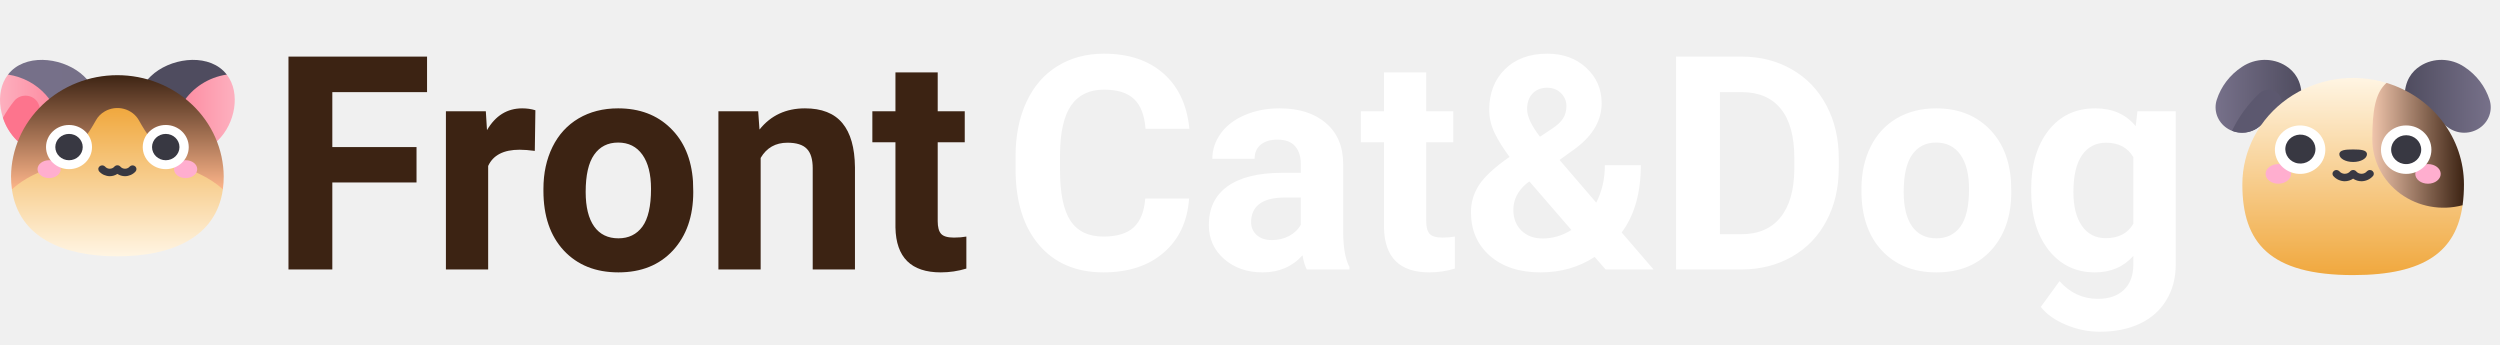
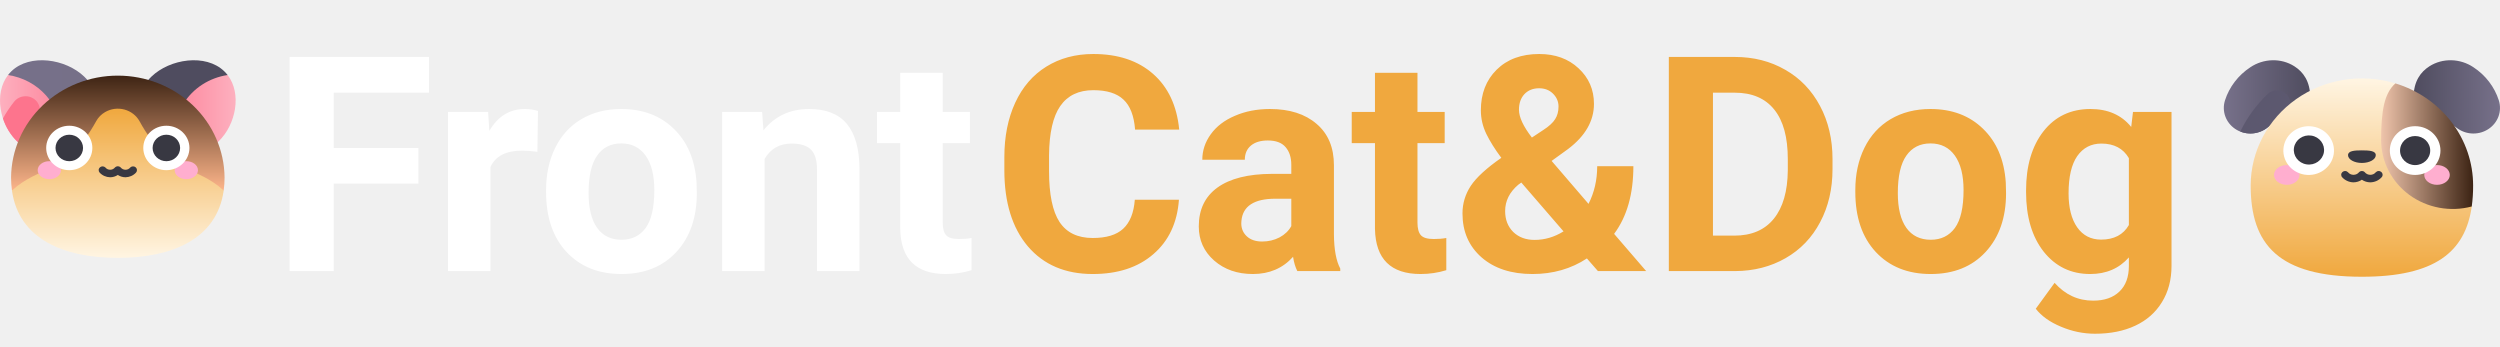
- <svg xmlns="http://www.w3.org/2000/svg" width="167" height="23" viewBox="0 0 167 23" fill="none">
-   <path d="M161.675 4.407C162.567 3.835 163.737 3.876 164.615 4.466C165.423 4.996 166.018 5.774 166.305 6.672C166.413 7.014 166.406 7.379 166.286 7.717C166.165 8.054 165.938 8.347 165.634 8.553C165.331 8.76 164.968 8.869 164.597 8.866C164.225 8.863 163.864 8.747 163.565 8.536L160.631 6.464C160.631 5.392 161.11 4.769 161.675 4.408V4.407Z" fill="url(#paint0_linear)" />
-   <path d="M152.705 4.407C151.813 3.835 150.643 3.876 149.766 4.466C148.958 4.996 148.363 5.774 148.077 6.672C147.968 7.014 147.975 7.379 148.095 7.717C148.216 8.054 148.443 8.347 148.747 8.553C149.05 8.76 149.413 8.869 149.785 8.866C150.156 8.863 150.517 8.747 150.817 8.536L153.75 6.464C153.75 5.392 153.271 4.769 152.706 4.408L152.705 4.407Z" fill="url(#paint1_linear)" />
-   <path d="M152.161 6.243C151.996 6.085 151.773 5.996 151.54 5.996C151.306 5.996 151.083 6.085 150.918 6.243C150.162 6.964 149.545 7.808 149.098 8.737C149.379 8.847 149.684 8.887 149.985 8.852C150.286 8.816 150.573 8.707 150.818 8.535L152.296 7.271C152.395 7.109 152.436 6.921 152.412 6.735C152.388 6.549 152.299 6.376 152.161 6.243Z" fill="#5C586F" />
-   <path d="M164.501 13.707C164.069 16.742 162.039 18.376 157.19 18.376C151.646 18.376 149.789 16.242 149.789 12.316C149.789 11.199 150.063 10.098 150.589 9.102C151.115 8.106 151.878 7.243 152.816 6.582C153.754 5.922 154.841 5.483 155.989 5.301C157.136 5.12 158.312 5.2 159.421 5.536L164.501 13.707Z" fill="url(#paint2_linear)" />
-   <path d="M164.592 12.318C164.594 12.783 164.564 13.248 164.501 13.709C163.794 13.897 163.052 13.926 162.332 13.793C161.612 13.66 160.933 13.369 160.349 12.943C159.766 12.517 159.292 11.967 158.966 11.336C158.64 10.705 158.471 10.011 158.47 9.306C158.47 7.348 158.678 6.195 159.419 5.537C160.92 5.993 162.23 6.896 163.16 8.115C164.091 9.334 164.592 10.807 164.592 12.318Z" fill="url(#paint3_linear)" />
-   <path d="M152.191 12.272C152.66 12.272 153.04 11.978 153.04 11.616C153.04 11.254 152.66 10.96 152.191 10.96C151.721 10.96 151.341 11.254 151.341 11.616C151.341 11.978 151.721 12.272 152.191 12.272Z" fill="#FFAECF" />
-   <path d="M162.189 12.272C162.659 12.272 163.039 11.978 163.039 11.616C163.039 11.254 162.659 10.96 162.189 10.96C161.72 10.96 161.34 11.254 161.34 11.616C161.34 11.978 161.72 12.272 162.189 12.272Z" fill="#FFAECF" />
-   <path d="M155.311 10.258C155.46 9.375 154.836 8.544 153.918 8.401C152.999 8.258 152.134 8.857 151.985 9.739C151.835 10.621 152.459 11.452 153.378 11.596C154.296 11.739 155.162 11.14 155.311 10.258Z" fill="white" />
-   <path d="M160.733 11.616C161.663 11.616 162.418 10.891 162.418 9.998C162.418 9.104 161.663 8.379 160.733 8.379C159.802 8.379 159.048 9.104 159.048 9.998C159.048 10.891 159.802 11.616 160.733 11.616Z" fill="white" />
-   <path d="M154.66 10.113C154.749 9.586 154.376 9.09 153.827 9.004C153.278 8.919 152.761 9.278 152.672 9.805C152.583 10.332 152.956 10.829 153.505 10.914C154.054 10.999 154.571 10.641 154.66 10.113Z" fill="#383842" />
-   <path d="M160.733 10.962C161.287 10.962 161.737 10.53 161.737 9.998C161.737 9.465 161.287 9.033 160.733 9.033C160.178 9.033 159.729 9.465 159.729 9.998C159.729 10.53 160.178 10.962 160.733 10.962Z" fill="#383842" />
-   <path d="M157.749 12.108C157.548 12.107 157.352 12.046 157.188 11.934C157.024 12.046 156.829 12.107 156.628 12.108C156.486 12.105 156.347 12.074 156.219 12.017C156.09 11.959 155.975 11.877 155.882 11.775C155.858 11.751 155.84 11.723 155.828 11.693C155.816 11.662 155.811 11.629 155.812 11.596C155.813 11.563 155.821 11.531 155.836 11.502C155.85 11.472 155.87 11.445 155.895 11.422C155.92 11.4 155.949 11.383 155.981 11.371C156.013 11.36 156.047 11.355 156.081 11.356C156.116 11.357 156.149 11.365 156.18 11.378C156.211 11.392 156.239 11.411 156.262 11.435C156.306 11.489 156.362 11.533 156.426 11.563C156.49 11.593 156.56 11.609 156.631 11.609C156.703 11.609 156.773 11.593 156.837 11.563C156.901 11.533 156.957 11.489 157 11.435C157.025 11.41 157.054 11.39 157.087 11.377C157.12 11.363 157.155 11.356 157.191 11.356C157.226 11.356 157.261 11.363 157.294 11.377C157.327 11.39 157.356 11.41 157.381 11.435C157.424 11.489 157.48 11.533 157.544 11.563C157.608 11.593 157.678 11.609 157.75 11.609C157.821 11.609 157.891 11.593 157.955 11.563C158.019 11.533 158.075 11.489 158.119 11.435C158.142 11.411 158.17 11.392 158.201 11.378C158.232 11.365 158.265 11.357 158.3 11.356C158.334 11.355 158.368 11.36 158.4 11.371C158.432 11.383 158.461 11.4 158.486 11.422C158.511 11.445 158.531 11.472 158.545 11.502C158.56 11.531 158.568 11.563 158.569 11.596C158.57 11.629 158.565 11.662 158.553 11.693C158.541 11.723 158.523 11.751 158.499 11.775C158.405 11.878 158.29 11.96 158.161 12.017C158.032 12.074 157.892 12.105 157.75 12.108H157.749Z" fill="#383842" />
-   <path d="M158.113 10.303C158.113 10.589 157.7 10.82 157.19 10.82C156.68 10.82 156.267 10.589 156.267 10.303C156.267 10.017 156.68 9.984 157.19 9.984C157.7 9.984 158.113 10.018 158.113 10.303Z" fill="#383842" />
-   <path d="M11.834 10.239C11.255 10.155 10.712 9.918 10.266 9.555C9.819 9.192 9.486 8.717 9.304 8.183C9.122 7.65 9.097 7.078 9.234 6.531C9.37 5.985 9.661 5.485 10.076 5.089C11.311 3.903 13.687 3.544 14.922 4.73C15.003 4.809 15.078 4.893 15.147 4.981L11.834 10.239Z" fill="url(#paint4_linear)" />
-   <path d="M14.549 9.384C14.198 9.722 13.769 9.975 13.298 10.123C12.826 10.272 12.324 10.311 11.834 10.239C11.638 9.684 11.571 9.095 11.637 8.514C11.703 7.932 11.901 7.371 12.217 6.87C12.532 6.369 12.958 5.941 13.464 5.614C13.97 5.288 14.544 5.072 15.146 4.981C16.106 6.215 15.701 8.277 14.549 9.384Z" fill="url(#paint5_linear)" />
-   <path d="M3.849 10.239C4.427 10.155 4.97 9.918 5.416 9.555C5.863 9.192 6.196 8.717 6.378 8.183C6.56 7.65 6.585 7.078 6.448 6.531C6.312 5.985 6.021 5.485 5.606 5.089C4.371 3.903 1.995 3.544 0.761 4.73C0.679 4.808 0.604 4.892 0.535 4.981L3.849 10.239Z" fill="url(#paint6_linear)" />
-   <path d="M1.134 9.384C1.485 9.721 1.913 9.975 2.385 10.123C2.856 10.272 3.358 10.311 3.849 10.239C3.996 9.823 4.071 9.386 4.07 8.947C4.07 7.99 3.714 7.064 3.065 6.337C2.417 5.61 1.52 5.129 0.535 4.982C-0.421 6.215 -0.019 8.277 1.134 9.384Z" fill="url(#paint7_linear)" />
-   <path d="M2.374 6.658C2.278 6.565 2.162 6.494 2.034 6.448C1.906 6.402 1.769 6.384 1.633 6.393C1.497 6.402 1.365 6.439 1.245 6.502C1.125 6.564 1.021 6.651 0.939 6.755C0.661 7.105 0.413 7.476 0.196 7.863C0.379 8.434 0.7 8.956 1.133 9.384C1.382 9.623 1.67 9.821 1.987 9.969L2.623 7.526C2.663 7.373 2.661 7.213 2.617 7.061C2.574 6.908 2.49 6.77 2.374 6.658Z" fill="#FD748D" />
-   <path d="M0.796 12.651C0.756 12.365 0.737 12.076 0.737 11.787C0.753 9.988 1.508 8.267 2.839 7C4.169 5.733 5.967 5.022 7.841 5.022C9.715 5.022 11.513 5.733 12.843 7C14.174 8.267 14.929 9.988 14.945 11.787C14.946 12.076 14.926 12.365 14.886 12.652L0.796 12.651Z" fill="url(#paint8_linear)" />
-   <path d="M14.887 12.651C14.437 15.871 11.453 17.123 7.841 17.123C4.229 17.123 1.246 15.871 0.796 12.651C2.63 10.966 4.465 11.56 6.402 8.045C6.54 7.794 6.748 7.584 7.002 7.439C7.192 7.33 7.403 7.259 7.622 7.23C7.841 7.202 8.064 7.216 8.278 7.273C8.491 7.33 8.69 7.427 8.863 7.56C9.036 7.692 9.179 7.857 9.283 8.045C11.216 11.56 13.055 10.966 14.89 12.651H14.887Z" fill="url(#paint9_linear)" />
-   <path d="M3.282 11.898C3.71 11.898 4.057 11.63 4.057 11.3C4.057 10.97 3.71 10.702 3.282 10.702C2.854 10.702 2.508 10.97 2.508 11.3C2.508 11.63 2.854 11.898 3.282 11.898Z" fill="#FFAECF" />
-   <path d="M12.4 11.898C12.828 11.898 13.175 11.63 13.175 11.3C13.175 10.97 12.828 10.702 12.4 10.702C11.972 10.702 11.625 10.97 11.625 11.3C11.625 11.63 11.972 11.898 12.4 11.898Z" fill="#FFAECF" />
-   <path d="M4.61 11.3C5.459 11.3 6.147 10.639 6.147 9.825C6.147 9.01 5.459 8.349 4.61 8.349C3.762 8.349 3.074 9.01 3.074 9.825C3.074 10.639 3.762 11.3 4.61 11.3Z" fill="white" />
-   <path d="M11.072 11.3C11.92 11.3 12.608 10.639 12.608 9.825C12.608 9.01 11.92 8.349 11.072 8.349C10.223 8.349 9.535 9.01 9.535 9.825C9.535 10.639 10.223 11.3 11.072 11.3Z" fill="white" />
-   <path d="M4.611 10.704C5.116 10.704 5.526 10.31 5.526 9.825C5.526 9.339 5.116 8.945 4.611 8.945C4.105 8.945 3.695 9.339 3.695 9.825C3.695 10.31 4.105 10.704 4.611 10.704Z" fill="#383842" />
-   <path d="M11.072 10.704C11.577 10.704 11.988 10.31 11.988 9.825C11.988 9.339 11.577 8.945 11.072 8.945C10.566 8.945 10.156 9.339 10.156 9.825C10.156 10.31 10.566 10.704 11.072 10.704Z" fill="#383842" />
-   <path d="M8.351 11.77C8.169 11.769 7.992 11.716 7.841 11.617C7.691 11.716 7.514 11.769 7.332 11.77C7.199 11.768 7.068 11.739 6.948 11.686C6.827 11.633 6.719 11.556 6.631 11.46C6.587 11.412 6.564 11.348 6.567 11.283C6.57 11.218 6.6 11.157 6.649 11.113C6.699 11.069 6.764 11.045 6.832 11.046C6.9 11.047 6.964 11.074 7.012 11.12C7.049 11.167 7.098 11.205 7.153 11.231C7.209 11.258 7.27 11.271 7.331 11.271C7.393 11.271 7.454 11.258 7.51 11.231C7.565 11.205 7.613 11.167 7.651 11.12C7.676 11.095 7.705 11.075 7.738 11.062C7.77 11.048 7.806 11.041 7.841 11.041C7.877 11.041 7.912 11.048 7.945 11.062C7.978 11.075 8.007 11.095 8.031 11.12C8.069 11.167 8.118 11.205 8.173 11.231C8.229 11.258 8.289 11.271 8.351 11.271C8.413 11.271 8.474 11.258 8.529 11.231C8.585 11.205 8.633 11.167 8.671 11.12C8.719 11.074 8.783 11.047 8.851 11.046C8.918 11.045 8.984 11.069 9.033 11.113C9.083 11.157 9.112 11.218 9.116 11.283C9.119 11.348 9.096 11.412 9.051 11.46C8.963 11.556 8.856 11.633 8.735 11.686C8.615 11.739 8.484 11.768 8.351 11.77H8.351Z" fill="#383842" />
-   <path d="M27.824 12.19H22.199V18H19.27V3.781H28.527V6.154H22.199V9.826H27.824V12.19ZM35.725 10.08C35.34 10.028 35.002 10.002 34.709 10.002C33.641 10.002 32.941 10.363 32.609 11.086V18H29.787V7.434H32.453L32.531 8.693C33.098 7.723 33.882 7.238 34.885 7.238C35.197 7.238 35.49 7.281 35.764 7.365L35.725 10.08ZM36.301 12.619C36.301 11.571 36.503 10.637 36.906 9.816C37.31 8.996 37.889 8.361 38.645 7.912C39.406 7.463 40.288 7.238 41.291 7.238C42.717 7.238 43.879 7.674 44.777 8.547C45.682 9.419 46.187 10.604 46.291 12.102L46.31 12.824C46.31 14.445 45.858 15.747 44.953 16.73C44.048 17.707 42.834 18.195 41.31 18.195C39.787 18.195 38.57 17.707 37.658 16.73C36.753 15.754 36.301 14.426 36.301 12.746V12.619ZM39.123 12.824C39.123 13.827 39.312 14.595 39.69 15.129C40.067 15.656 40.607 15.92 41.31 15.92C41.994 15.92 42.528 15.659 42.912 15.139C43.296 14.611 43.488 13.771 43.488 12.619C43.488 11.636 43.296 10.874 42.912 10.334C42.528 9.794 41.988 9.523 41.291 9.523C40.601 9.523 40.067 9.794 39.69 10.334C39.312 10.868 39.123 11.698 39.123 12.824ZM50.647 7.434L50.734 8.654C51.49 7.71 52.502 7.238 53.772 7.238C54.891 7.238 55.725 7.567 56.272 8.225C56.818 8.882 57.098 9.865 57.111 11.174V18H54.289V11.242C54.289 10.643 54.159 10.21 53.898 9.943C53.638 9.67 53.205 9.533 52.6 9.533C51.805 9.533 51.21 9.872 50.812 10.549V18H47.99V7.434H50.647ZM62.639 4.836V7.434H64.445V9.504H62.639V14.777C62.639 15.168 62.714 15.448 62.863 15.617C63.013 15.787 63.3 15.871 63.723 15.871C64.035 15.871 64.312 15.848 64.553 15.803V17.941C63.999 18.111 63.43 18.195 62.844 18.195C60.865 18.195 59.855 17.196 59.816 15.197V9.504H58.273V7.434H59.816V4.836H62.639Z" fill="#3C2313" />
-   <path d="M79.432 13.264C79.321 14.794 78.755 15.998 77.732 16.877C76.717 17.756 75.376 18.195 73.709 18.195C71.886 18.195 70.451 17.583 69.402 16.359C68.361 15.129 67.84 13.443 67.84 11.301V10.432C67.84 9.064 68.081 7.86 68.562 6.818C69.044 5.777 69.731 4.979 70.623 4.426C71.522 3.866 72.563 3.586 73.748 3.586C75.389 3.586 76.71 4.025 77.713 4.904C78.716 5.783 79.295 7.017 79.451 8.605H76.522C76.45 7.688 76.193 7.023 75.75 6.613C75.314 6.197 74.647 5.988 73.748 5.988C72.772 5.988 72.039 6.34 71.551 7.043C71.069 7.74 70.822 8.824 70.809 10.295V11.369C70.809 12.906 71.04 14.029 71.502 14.738C71.971 15.448 72.706 15.803 73.709 15.803C74.614 15.803 75.288 15.598 75.731 15.188C76.18 14.771 76.437 14.13 76.502 13.264H79.432ZM87.293 18C87.163 17.746 87.068 17.43 87.01 17.053C86.326 17.814 85.438 18.195 84.344 18.195C83.309 18.195 82.449 17.896 81.766 17.297C81.088 16.698 80.75 15.943 80.75 15.031C80.75 13.912 81.163 13.052 81.99 12.453C82.824 11.854 84.025 11.551 85.594 11.545H86.893V10.94C86.893 10.451 86.766 10.06 86.512 9.768C86.264 9.475 85.87 9.328 85.33 9.328C84.855 9.328 84.481 9.442 84.207 9.67C83.94 9.898 83.807 10.21 83.807 10.607H80.984C80.984 9.995 81.173 9.429 81.551 8.908C81.928 8.387 82.462 7.98 83.152 7.688C83.842 7.388 84.617 7.238 85.477 7.238C86.779 7.238 87.811 7.567 88.572 8.225C89.341 8.876 89.725 9.794 89.725 10.979V15.559C89.731 16.561 89.871 17.32 90.144 17.834V18H87.293ZM84.959 16.037C85.376 16.037 85.76 15.946 86.111 15.764C86.463 15.575 86.723 15.324 86.893 15.012V13.195H85.838C84.425 13.195 83.673 13.684 83.582 14.66L83.572 14.826C83.572 15.178 83.696 15.467 83.943 15.695C84.191 15.923 84.529 16.037 84.959 16.037ZM95.272 4.836V7.434H97.078V9.504H95.272V14.777C95.272 15.168 95.346 15.448 95.496 15.617C95.646 15.787 95.932 15.871 96.356 15.871C96.668 15.871 96.945 15.848 97.186 15.803V17.941C96.632 18.111 96.062 18.195 95.477 18.195C93.497 18.195 92.488 17.196 92.449 15.197V9.504H90.906V7.434H92.449V4.836H95.272ZM98.26 14.172C98.26 13.514 98.442 12.906 98.807 12.346C99.178 11.786 99.855 11.164 100.838 10.48C100.415 9.914 100.083 9.383 99.842 8.889C99.601 8.387 99.481 7.867 99.481 7.326C99.481 6.219 99.829 5.321 100.525 4.631C101.229 3.934 102.173 3.586 103.357 3.586C104.419 3.586 105.288 3.902 105.965 4.533C106.648 5.165 106.99 5.952 106.99 6.896C106.99 8.029 106.417 9.029 105.271 9.895L104.178 10.685L106.629 13.537C107.013 12.782 107.205 11.949 107.205 11.037H109.607C109.607 12.886 109.181 14.383 108.328 15.529L110.457 18H107.254L106.521 17.16C105.473 17.85 104.269 18.195 102.908 18.195C101.502 18.195 100.376 17.828 99.529 17.092C98.683 16.35 98.26 15.376 98.26 14.172ZM103.045 15.93C103.722 15.93 104.363 15.741 104.969 15.363L102.166 12.121L101.961 12.268C101.382 12.762 101.092 13.345 101.092 14.016C101.092 14.582 101.271 15.044 101.629 15.402C101.993 15.754 102.465 15.93 103.045 15.93ZM102.01 7.287C102.01 7.775 102.296 8.391 102.869 9.133L103.621 8.635C104.005 8.387 104.269 8.146 104.412 7.912C104.562 7.678 104.637 7.398 104.637 7.072C104.637 6.747 104.516 6.464 104.275 6.223C104.035 5.982 103.725 5.861 103.348 5.861C102.944 5.861 102.618 5.992 102.371 6.252C102.13 6.512 102.01 6.857 102.01 7.287ZM111.961 18V3.781H116.336C117.586 3.781 118.702 4.064 119.686 4.631C120.675 5.191 121.447 5.992 122 7.033C122.553 8.068 122.83 9.247 122.83 10.568V11.223C122.83 12.544 122.557 13.719 122.01 14.748C121.469 15.777 120.704 16.574 119.715 17.141C118.725 17.707 117.609 17.994 116.365 18H111.961ZM114.891 6.154V15.646H116.307C117.452 15.646 118.328 15.272 118.934 14.523C119.539 13.775 119.848 12.704 119.861 11.31V10.559C119.861 9.113 119.562 8.02 118.963 7.277C118.364 6.529 117.488 6.154 116.336 6.154H114.891ZM124.344 12.619C124.344 11.571 124.546 10.637 124.949 9.816C125.353 8.996 125.932 8.361 126.688 7.912C127.449 7.463 128.331 7.238 129.334 7.238C130.76 7.238 131.922 7.674 132.82 8.547C133.725 9.419 134.23 10.604 134.334 12.102L134.354 12.824C134.354 14.445 133.901 15.747 132.996 16.73C132.091 17.707 130.877 18.195 129.354 18.195C127.83 18.195 126.613 17.707 125.701 16.73C124.796 15.754 124.344 14.426 124.344 12.746V12.619ZM127.166 12.824C127.166 13.827 127.355 14.595 127.732 15.129C128.11 15.656 128.65 15.92 129.354 15.92C130.037 15.92 130.571 15.659 130.955 15.139C131.339 14.611 131.531 13.771 131.531 12.619C131.531 11.636 131.339 10.874 130.955 10.334C130.571 9.794 130.031 9.523 129.334 9.523C128.644 9.523 128.11 9.794 127.732 10.334C127.355 10.868 127.166 11.698 127.166 12.824ZM135.682 12.639C135.682 11.018 136.066 9.712 136.834 8.723C137.609 7.733 138.65 7.238 139.959 7.238C141.118 7.238 142.02 7.635 142.664 8.43L142.781 7.434H145.34V17.648C145.34 18.573 145.128 19.377 144.705 20.061C144.288 20.744 143.699 21.265 142.938 21.623C142.176 21.981 141.284 22.16 140.262 22.16C139.487 22.16 138.732 22.004 137.996 21.691C137.26 21.385 136.704 20.988 136.326 20.5L137.576 18.781C138.279 19.569 139.132 19.963 140.135 19.963C140.883 19.963 141.466 19.761 141.883 19.357C142.299 18.96 142.508 18.394 142.508 17.658V17.092C141.857 17.828 141.001 18.195 139.939 18.195C138.67 18.195 137.641 17.701 136.854 16.711C136.072 15.715 135.682 14.396 135.682 12.756V12.639ZM138.504 12.844C138.504 13.801 138.696 14.553 139.08 15.1C139.464 15.64 139.992 15.91 140.662 15.91C141.521 15.91 142.137 15.588 142.508 14.943V10.5C142.13 9.855 141.521 9.533 140.682 9.533C140.005 9.533 139.471 9.81 139.08 10.363C138.696 10.917 138.504 11.743 138.504 12.844Z" fill="white" />
+ <svg xmlns="http://www.w3.org/2000/svg" width="166" height="23" viewBox="0 0 166 23" fill="none">
+   <path d="M161.305 4.407C162.194 3.835 163.362 3.876 164.238 4.466C165.044 4.996 165.638 5.774 165.924 6.672C166.031 7.014 166.025 7.379 165.905 7.717C165.785 8.054 165.557 8.347 165.255 8.553C164.952 8.76 164.59 8.869 164.22 8.866C163.849 8.863 163.489 8.747 163.19 8.536L160.263 6.464C160.263 5.392 160.741 4.769 161.305 4.408V4.407Z" fill="url(#paint0_linear)" />
+   <path d="M152.355 4.407C151.466 3.835 150.298 3.876 149.423 4.466C148.617 4.996 148.023 5.774 147.737 6.672C147.63 7.014 147.636 7.379 147.756 7.717C147.876 8.054 148.104 8.347 148.406 8.553C148.709 8.76 149.071 8.869 149.442 8.866C149.812 8.863 150.172 8.747 150.471 8.536L153.398 6.464C153.398 5.392 152.92 4.769 152.356 4.408L152.355 4.407Z" fill="url(#paint1_linear)" />
+   <path d="M151.813 6.243C151.648 6.085 151.425 5.996 151.192 5.996C150.96 5.996 150.737 6.085 150.572 6.243C149.818 6.964 149.203 7.808 148.756 8.737C149.036 8.847 149.341 8.887 149.642 8.852C149.942 8.816 150.228 8.707 150.472 8.535L151.947 7.271C152.046 7.109 152.087 6.921 152.063 6.735C152.038 6.549 151.95 6.376 151.813 6.243Z" fill="#5C586F" />
+   <path d="M164.124 13.707C163.693 16.742 161.668 18.376 156.83 18.376C151.299 18.376 149.445 16.242 149.445 12.316C149.446 11.199 149.72 10.098 150.244 9.102C150.769 8.106 151.53 7.243 152.466 6.582C153.402 5.922 154.487 5.483 155.631 5.301C156.776 5.12 157.95 5.2 159.056 5.536L164.124 13.707Z" fill="url(#paint2_linear)" />
+   <path d="M164.215 12.318C164.217 12.784 164.187 13.248 164.124 13.71C163.419 13.898 162.678 13.926 161.96 13.793C161.241 13.66 160.565 13.369 159.982 12.943C159.4 12.517 158.928 11.967 158.602 11.336C158.277 10.705 158.108 10.011 158.107 9.306C158.107 7.348 158.315 6.195 159.054 5.537C160.551 5.993 161.858 6.896 162.787 8.115C163.715 9.334 164.215 10.807 164.215 12.318Z" fill="url(#paint3_linear)" />
+   <path d="M151.842 12.272C152.31 12.272 152.69 11.978 152.69 11.616C152.69 11.254 152.31 10.96 151.842 10.96C151.374 10.96 150.994 11.254 150.994 11.616C150.994 11.978 151.374 12.272 151.842 12.272Z" fill="#FFAECF" />
+   <path d="M161.818 12.272C162.286 12.272 162.666 11.978 162.666 11.616C162.666 11.254 162.286 10.96 161.818 10.96C161.35 10.96 160.97 11.254 160.97 11.616C160.97 11.978 161.35 12.272 161.818 12.272Z" fill="#FFAECF" />
+   <path d="M154.955 10.258C155.104 9.375 154.482 8.544 153.565 8.401C152.649 8.258 151.785 8.857 151.636 9.739C151.488 10.621 152.11 11.453 153.027 11.596C153.943 11.739 154.807 11.14 154.955 10.258Z" fill="white" />
+   <path d="M160.365 11.616C161.293 11.616 162.046 10.891 162.046 9.998C162.046 9.104 161.293 8.379 160.365 8.379C159.436 8.379 158.684 9.104 158.684 9.998C158.684 10.891 159.436 11.616 160.365 11.616Z" fill="white" />
+   <path d="M154.306 10.113C154.394 9.586 154.022 9.09 153.474 9.004C152.927 8.919 152.411 9.278 152.322 9.805C152.234 10.332 152.606 10.829 153.154 10.914C153.702 10.999 154.217 10.641 154.306 10.113Z" fill="#383842" />
+   <path d="M160.365 10.962C160.918 10.962 161.366 10.53 161.366 9.998C161.366 9.465 160.918 9.033 160.365 9.033C159.811 9.033 159.363 9.465 159.363 9.998C159.363 10.53 159.811 10.962 160.365 10.962Z" fill="#383842" />
+   <path d="M157.388 12.108C157.187 12.106 156.992 12.046 156.828 11.934C156.665 12.046 156.47 12.106 156.269 12.108C156.128 12.105 155.989 12.074 155.861 12.016C155.733 11.959 155.618 11.877 155.525 11.775C155.501 11.751 155.483 11.723 155.471 11.692C155.46 11.662 155.454 11.629 155.455 11.596C155.457 11.563 155.464 11.531 155.479 11.501C155.493 11.472 155.513 11.445 155.538 11.422C155.563 11.4 155.592 11.383 155.624 11.371C155.656 11.36 155.69 11.354 155.724 11.356C155.758 11.357 155.791 11.364 155.822 11.378C155.853 11.392 155.881 11.411 155.904 11.435C155.948 11.489 156.004 11.533 156.068 11.563C156.132 11.593 156.202 11.608 156.273 11.608C156.344 11.608 156.414 11.593 156.478 11.563C156.541 11.533 156.597 11.489 156.641 11.435C156.665 11.41 156.694 11.39 156.727 11.376C156.76 11.363 156.795 11.356 156.83 11.356C156.866 11.356 156.901 11.363 156.934 11.376C156.967 11.39 156.996 11.41 157.02 11.435C157.064 11.489 157.12 11.533 157.183 11.563C157.247 11.593 157.317 11.608 157.388 11.608C157.459 11.608 157.529 11.593 157.593 11.563C157.657 11.533 157.713 11.489 157.756 11.435C157.78 11.411 157.808 11.392 157.839 11.378C157.87 11.364 157.903 11.357 157.937 11.356C157.971 11.354 158.005 11.36 158.037 11.371C158.069 11.383 158.098 11.4 158.123 11.422C158.148 11.445 158.168 11.472 158.182 11.501C158.196 11.531 158.204 11.563 158.206 11.596C158.207 11.629 158.201 11.662 158.189 11.692C158.178 11.723 158.16 11.751 158.136 11.775C158.042 11.877 157.927 11.96 157.799 12.017C157.67 12.074 157.53 12.105 157.388 12.108H157.388Z" fill="#383842" />
+   <path d="M157.751 10.303C157.751 10.589 157.339 10.82 156.83 10.82C156.322 10.82 155.909 10.589 155.909 10.303C155.909 10.017 156.322 9.984 156.83 9.984C157.339 9.984 157.751 10.018 157.751 10.303Z" fill="#383842" />
+   <path d="M11.806 10.239C11.229 10.155 10.688 9.918 10.242 9.555C9.797 9.192 9.464 8.717 9.283 8.183C9.101 7.65 9.077 7.078 9.213 6.531C9.348 5.985 9.639 5.485 10.053 5.089C11.285 3.903 13.655 3.544 14.887 4.73C14.969 4.809 15.044 4.893 15.112 4.981L11.806 10.239Z" fill="url(#paint4_linear)" />
+   <path d="M14.515 9.384C14.165 9.722 13.738 9.975 13.267 10.123C12.796 10.272 12.296 10.311 11.806 10.239C11.611 9.684 11.544 9.095 11.61 8.514C11.676 7.932 11.874 7.371 12.189 6.87C12.503 6.369 12.928 5.941 13.433 5.614C13.938 5.288 14.511 5.072 15.112 4.981C16.069 6.215 15.665 8.277 14.515 9.384Z" fill="url(#paint5_linear)" />
+   <path d="M3.84 10.239C4.417 10.155 4.958 9.918 5.404 9.555C5.85 9.192 6.182 8.717 6.364 8.183C6.545 7.65 6.57 7.078 6.434 6.531C6.298 5.985 6.007 5.485 5.594 5.089C4.361 3.903 1.991 3.544 0.759 4.73C0.678 4.808 0.602 4.892 0.534 4.981L3.84 10.239Z" fill="url(#paint6_linear)" />
+   <path d="M1.131 9.384C1.481 9.721 1.909 9.975 2.379 10.123C2.85 10.272 3.35 10.311 3.84 10.239C3.987 9.823 4.061 9.386 4.061 8.947C4.061 7.99 3.705 7.064 3.058 6.337C2.412 5.61 1.516 5.129 0.534 4.982C-0.42 6.215 -0.019 8.277 1.131 9.384Z" fill="url(#paint7_linear)" />
+   <path d="M2.369 6.657C2.273 6.565 2.157 6.494 2.029 6.448C1.902 6.402 1.766 6.383 1.63 6.393C1.494 6.402 1.362 6.439 1.243 6.502C1.123 6.564 1.019 6.651 0.937 6.755C0.66 7.105 0.412 7.476 0.196 7.863C0.378 8.434 0.699 8.955 1.131 9.384C1.379 9.623 1.667 9.821 1.983 9.969L2.617 7.526C2.657 7.373 2.655 7.213 2.612 7.06C2.568 6.908 2.485 6.769 2.369 6.657Z" fill="#FD748D" />
+   <path d="M0.794 12.651C0.755 12.365 0.735 12.076 0.735 11.787C0.751 9.988 1.505 8.267 2.832 7C4.16 5.733 5.954 5.022 7.823 5.022C9.693 5.022 11.486 5.733 12.814 7C14.141 8.267 14.895 9.988 14.911 11.787C14.912 12.076 14.892 12.365 14.852 12.652L0.794 12.651Z" fill="url(#paint8_linear)" />
+   <path d="M14.853 12.651C14.403 15.871 11.427 17.123 7.823 17.123C4.22 17.123 1.243 15.871 0.794 12.651C2.624 10.966 4.455 11.56 6.387 8.045C6.525 7.794 6.732 7.584 6.986 7.439C7.175 7.33 7.386 7.259 7.605 7.23C7.823 7.202 8.046 7.216 8.259 7.273C8.471 7.33 8.67 7.427 8.842 7.56C9.015 7.692 9.158 7.857 9.262 8.045C11.191 11.56 13.025 10.966 14.855 12.651H14.853Z" fill="url(#paint9_linear)" />
+   <path d="M3.275 11.898C3.702 11.898 4.048 11.63 4.048 11.3C4.048 10.97 3.702 10.702 3.275 10.702C2.848 10.702 2.502 10.97 2.502 11.3C2.502 11.63 2.848 11.898 3.275 11.898Z" fill="#FFAECF" />
+   <path d="M12.371 11.898C12.798 11.898 13.144 11.63 13.144 11.3C13.144 10.97 12.798 10.702 12.371 10.702C11.944 10.702 11.598 10.97 11.598 11.3C11.598 11.63 11.944 11.898 12.371 11.898Z" fill="#FFAECF" />
+   <path d="M4.6 11.3C5.446 11.3 6.132 10.639 6.132 9.824C6.132 9.01 5.446 8.349 4.6 8.349C3.753 8.349 3.067 9.01 3.067 9.824C3.067 10.639 3.753 11.3 4.6 11.3Z" fill="white" />
+   <path d="M11.046 11.3C11.893 11.3 12.579 10.639 12.579 9.824C12.579 9.01 11.893 8.349 11.046 8.349C10.2 8.349 9.514 9.01 9.514 9.824C9.514 10.639 10.2 11.3 11.046 11.3Z" fill="white" />
+   <path d="M4.6 10.704C5.105 10.704 5.514 10.31 5.514 9.824C5.514 9.339 5.105 8.945 4.6 8.945C4.095 8.945 3.686 9.339 3.686 9.824C3.686 10.31 4.095 10.704 4.6 10.704Z" fill="#383842" />
+   <path d="M11.046 10.704C11.551 10.704 11.96 10.31 11.96 9.824C11.96 9.339 11.551 8.945 11.046 8.945C10.542 8.945 10.133 9.339 10.133 9.824C10.133 10.31 10.542 10.704 11.046 10.704Z" fill="#383842" />
+   <path d="M8.332 11.771C8.15 11.769 7.973 11.716 7.823 11.617C7.674 11.716 7.496 11.769 7.315 11.771C7.183 11.768 7.052 11.739 6.932 11.686C6.812 11.633 6.704 11.556 6.616 11.461C6.572 11.412 6.549 11.348 6.552 11.283C6.555 11.219 6.585 11.157 6.634 11.113C6.684 11.069 6.749 11.045 6.816 11.046C6.884 11.047 6.948 11.074 6.996 11.12C7.033 11.167 7.082 11.205 7.137 11.232C7.192 11.258 7.253 11.271 7.315 11.271C7.376 11.271 7.437 11.258 7.492 11.232C7.548 11.205 7.596 11.167 7.634 11.12C7.658 11.095 7.687 11.075 7.72 11.062C7.753 11.048 7.788 11.041 7.823 11.041C7.859 11.041 7.894 11.048 7.927 11.062C7.959 11.075 7.989 11.095 8.013 11.12C8.051 11.167 8.099 11.205 8.154 11.232C8.21 11.258 8.271 11.271 8.332 11.271C8.394 11.271 8.455 11.258 8.51 11.232C8.565 11.205 8.614 11.167 8.651 11.12C8.699 11.074 8.763 11.047 8.83 11.046C8.898 11.045 8.963 11.069 9.013 11.113C9.062 11.157 9.092 11.219 9.095 11.283C9.098 11.348 9.075 11.412 9.031 11.461C8.943 11.556 8.835 11.633 8.715 11.686C8.595 11.739 8.465 11.768 8.332 11.771H8.332Z" fill="#383842" />
+   <path d="M27.783 12.19H22.158V18H19.228V3.781H28.486V6.154H22.158V9.826H27.783V12.19ZM35.683 10.08C35.299 10.028 34.961 10.002 34.668 10.002C33.6 10.002 32.9 10.363 32.568 11.086V18H29.746V7.434H32.412L32.49 8.693C33.056 7.723 33.841 7.238 34.844 7.238C35.156 7.238 35.449 7.281 35.722 7.365L35.683 10.08ZM36.26 12.619C36.26 11.571 36.461 10.637 36.865 9.816C37.269 8.996 37.848 8.361 38.603 7.912C39.365 7.463 40.247 7.238 41.25 7.238C42.676 7.238 43.838 7.674 44.736 8.547C45.641 9.419 46.146 10.604 46.25 12.102L46.269 12.824C46.269 14.445 45.817 15.747 44.912 16.73C44.007 17.707 42.793 18.195 41.269 18.195C39.746 18.195 38.529 17.707 37.617 16.73C36.712 15.754 36.26 14.426 36.26 12.746V12.619ZM39.082 12.824C39.082 13.827 39.271 14.595 39.648 15.129C40.026 15.656 40.566 15.92 41.269 15.92C41.953 15.92 42.487 15.659 42.871 15.139C43.255 14.611 43.447 13.771 43.447 12.619C43.447 11.636 43.255 10.874 42.871 10.334C42.487 9.794 41.946 9.523 41.25 9.523C40.56 9.523 40.026 9.794 39.648 10.334C39.271 10.868 39.082 11.698 39.082 12.824ZM50.605 7.434L50.693 8.654C51.448 7.71 52.461 7.238 53.73 7.238C54.85 7.238 55.683 7.567 56.23 8.225C56.777 8.882 57.057 9.865 57.07 11.174V18H54.248V11.242C54.248 10.643 54.118 10.21 53.857 9.943C53.597 9.67 53.164 9.533 52.558 9.533C51.764 9.533 51.168 9.872 50.771 10.549V18H47.949V7.434H50.605ZM62.597 4.836V7.434H64.404V9.504H62.597V14.777C62.597 15.168 62.672 15.448 62.822 15.617C62.972 15.787 63.258 15.871 63.681 15.871C63.994 15.871 64.271 15.848 64.511 15.803V17.941C63.958 18.111 63.389 18.195 62.803 18.195C60.823 18.195 59.814 17.196 59.775 15.197V9.504H58.232V7.434H59.775V4.836H62.597Z" fill="white" />
+   <path d="M78.281 13.264C78.17 14.794 77.603 15.998 76.581 16.877C75.566 17.756 74.225 18.195 72.558 18.195C70.735 18.195 69.299 17.583 68.251 16.359C67.21 15.129 66.689 13.443 66.689 11.301V10.432C66.689 9.064 66.93 7.86 67.411 6.818C67.893 5.777 68.58 4.979 69.472 4.426C70.37 3.866 71.412 3.586 72.597 3.586C74.237 3.586 75.559 4.025 76.562 4.904C77.564 5.783 78.144 7.017 78.3 8.605H75.37C75.299 7.688 75.042 7.023 74.599 6.613C74.163 6.197 73.495 5.988 72.597 5.988C71.62 5.988 70.888 6.34 70.4 7.043C69.918 7.74 69.671 8.824 69.657 10.295V11.369C69.657 12.906 69.889 14.029 70.351 14.738C70.82 15.448 71.555 15.803 72.558 15.803C73.463 15.803 74.137 15.598 74.579 15.188C75.029 14.771 75.286 14.13 75.351 13.264H78.281ZM86.142 18C86.012 17.746 85.917 17.43 85.859 17.053C85.175 17.814 84.286 18.195 83.193 18.195C82.157 18.195 81.298 17.896 80.615 17.297C79.937 16.698 79.599 15.943 79.599 15.031C79.599 13.912 80.012 13.052 80.839 12.453C81.672 11.854 82.874 11.551 84.443 11.545H85.742V10.94C85.742 10.451 85.615 10.06 85.361 9.768C85.113 9.475 84.719 9.328 84.179 9.328C83.704 9.328 83.329 9.442 83.056 9.67C82.789 9.898 82.656 10.21 82.656 10.607H79.833C79.833 9.995 80.022 9.429 80.4 8.908C80.777 8.387 81.311 7.98 82.001 7.688C82.691 7.388 83.466 7.238 84.325 7.238C85.627 7.238 86.659 7.567 87.421 8.225C88.189 8.876 88.573 9.794 88.573 10.979V15.559C88.58 16.561 88.72 17.32 88.993 17.834V18H86.142ZM83.808 16.037C84.225 16.037 84.609 15.946 84.96 15.764C85.312 15.575 85.572 15.324 85.742 15.012V13.195H84.687C83.274 13.195 82.522 13.684 82.431 14.66L82.421 14.826C82.421 15.178 82.545 15.467 82.792 15.695C83.04 15.923 83.378 16.037 83.808 16.037ZM94.12 4.836V7.434H95.927V9.504H94.12V14.777C94.12 15.168 94.195 15.448 94.345 15.617C94.495 15.787 94.781 15.871 95.204 15.871C95.517 15.871 95.793 15.848 96.034 15.803V17.941C95.481 18.111 94.911 18.195 94.325 18.195C92.346 18.195 91.337 17.196 91.298 15.197V9.504H89.755V7.434H91.298V4.836H94.12ZM97.109 14.172C97.109 13.514 97.291 12.906 97.656 12.346C98.027 11.786 98.704 11.164 99.687 10.48C99.264 9.914 98.932 9.383 98.691 8.889C98.45 8.387 98.329 7.867 98.329 7.326C98.329 6.219 98.678 5.321 99.374 4.631C100.077 3.934 101.021 3.586 102.206 3.586C103.267 3.586 104.137 3.902 104.814 4.533C105.497 5.165 105.839 5.952 105.839 6.896C105.839 8.029 105.266 9.029 104.12 9.895L103.027 10.685L105.478 13.537C105.862 12.782 106.054 11.949 106.054 11.037H108.456C108.456 12.886 108.03 14.383 107.177 15.529L109.306 18H106.103L105.37 17.16C104.322 17.85 103.118 18.195 101.757 18.195C100.351 18.195 99.225 17.828 98.378 17.092C97.532 16.35 97.109 15.376 97.109 14.172ZM101.894 15.93C102.571 15.93 103.212 15.741 103.818 15.363L101.015 12.121L100.81 12.268C100.23 12.762 99.941 13.345 99.941 14.016C99.941 14.582 100.12 15.044 100.478 15.402C100.842 15.754 101.314 15.93 101.894 15.93ZM100.859 7.287C100.859 7.775 101.145 8.391 101.718 9.133L102.47 8.635C102.854 8.387 103.118 8.146 103.261 7.912C103.411 7.678 103.486 7.398 103.486 7.072C103.486 6.747 103.365 6.464 103.124 6.223C102.883 5.982 102.574 5.861 102.197 5.861C101.793 5.861 101.467 5.992 101.22 6.252C100.979 6.512 100.859 6.857 100.859 7.287ZM110.81 18V3.781H115.185C116.435 3.781 117.551 4.064 118.534 4.631C119.524 5.191 120.295 5.992 120.849 7.033C121.402 8.068 121.679 9.247 121.679 10.568V11.223C121.679 12.544 121.406 13.719 120.859 14.748C120.318 15.777 119.553 16.574 118.564 17.141C117.574 17.707 116.458 17.994 115.214 18H110.81ZM113.74 6.154V15.646H115.156C116.301 15.646 117.177 15.272 117.782 14.523C118.388 13.775 118.697 12.704 118.71 11.31V10.559C118.71 9.113 118.411 8.02 117.812 7.277C117.213 6.529 116.337 6.154 115.185 6.154H113.74ZM123.193 12.619C123.193 11.571 123.394 10.637 123.798 9.816C124.202 8.996 124.781 8.361 125.536 7.912C126.298 7.463 127.18 7.238 128.183 7.238C129.609 7.238 130.771 7.674 131.669 8.547C132.574 9.419 133.079 10.604 133.183 12.102L133.202 12.824C133.202 14.445 132.75 15.747 131.845 16.73C130.94 17.707 129.726 18.195 128.202 18.195C126.679 18.195 125.462 17.707 124.55 16.73C123.645 15.754 123.193 14.426 123.193 12.746V12.619ZM126.015 12.824C126.015 13.827 126.204 14.595 126.581 15.129C126.959 15.656 127.499 15.92 128.202 15.92C128.886 15.92 129.42 15.659 129.804 15.139C130.188 14.611 130.38 13.771 130.38 12.619C130.38 11.636 130.188 10.874 129.804 10.334C129.42 9.794 128.879 9.523 128.183 9.523C127.493 9.523 126.959 9.794 126.581 10.334C126.204 10.868 126.015 11.698 126.015 12.824ZM134.531 12.639C134.531 11.018 134.915 9.712 135.683 8.723C136.458 7.733 137.499 7.238 138.808 7.238C139.967 7.238 140.868 7.635 141.513 8.43L141.63 7.434H144.189V17.648C144.189 18.573 143.977 19.377 143.554 20.061C143.137 20.744 142.548 21.265 141.786 21.623C141.025 21.981 140.133 22.16 139.111 22.16C138.336 22.16 137.581 22.004 136.845 21.691C136.109 21.385 135.553 20.988 135.175 20.5L136.425 18.781C137.128 19.569 137.981 19.963 138.984 19.963C139.732 19.963 140.315 19.761 140.732 19.357C141.148 18.96 141.357 18.394 141.357 17.658V17.092C140.706 17.828 139.85 18.195 138.788 18.195C137.519 18.195 136.49 17.701 135.702 16.711C134.921 15.715 134.531 14.396 134.531 12.756V12.639ZM137.353 12.844C137.353 13.801 137.545 14.553 137.929 15.1C138.313 15.64 138.84 15.91 139.511 15.91C140.37 15.91 140.986 15.588 141.357 14.943V10.5C140.979 9.855 140.37 9.533 139.531 9.533C138.853 9.533 138.32 9.81 137.929 10.363C137.545 10.917 137.353 11.743 137.353 12.844Z" fill="#F0A83E" />
  <defs>
-     <linearGradient id="paint0_linear" x1="160.633" y1="6.431" x2="166.383" y2="6.431" gradientUnits="userSpaceOnUse">
+     <linearGradient id="paint0_linear" x1="160.265" y1="6.431" x2="166.002" y2="6.431" gradientUnits="userSpaceOnUse">
      <stop stop-color="#4F4C5F" />
      <stop offset="1" stop-color="#77718A" />
    </linearGradient>
-     <linearGradient id="paint1_linear" x1="147.999" y1="6.431" x2="153.749" y2="6.431" gradientUnits="userSpaceOnUse">
+     <linearGradient id="paint1_linear" x1="147.66" y1="6.431" x2="153.397" y2="6.431" gradientUnits="userSpaceOnUse">
      <stop stop-color="#77718A" />
      <stop offset="1" stop-color="#4F4C5F" />
    </linearGradient>
-     <linearGradient id="paint2_linear" x1="157.146" y1="18.376" x2="157.146" y2="5.206" gradientUnits="userSpaceOnUse">
+     <linearGradient id="paint2_linear" x1="156.786" y1="18.376" x2="156.786" y2="5.206" gradientUnits="userSpaceOnUse">
      <stop stop-color="#F0A83E" />
      <stop offset="1" stop-color="#FFF5E3" />
    </linearGradient>
-     <linearGradient id="paint3_linear" x1="158.471" y1="9.703" x2="164.593" y2="9.703" gradientUnits="userSpaceOnUse">
+     <linearGradient id="paint3_linear" x1="158.108" y1="9.703" x2="164.216" y2="9.703" gradientUnits="userSpaceOnUse">
      <stop stop-color="#EFC4AB" />
      <stop offset="1" stop-color="#3C2313" />
    </linearGradient>
-     <linearGradient id="paint4_linear" x1="982.868" y1="1492.3" x2="1675.18" y2="1492.3" gradientUnits="userSpaceOnUse">
+     <linearGradient id="paint4_linear" x1="980.617" y1="1492.3" x2="1671.34" y2="1492.3" gradientUnits="userSpaceOnUse">
      <stop stop-color="#4F4C5F" />
      <stop offset="1" stop-color="#77718A" />
    </linearGradient>
-     <linearGradient id="paint5_linear" x1="11.613" y1="7.627" x2="15.683" y2="7.627" gradientUnits="userSpaceOnUse">
+     <linearGradient id="paint5_linear" x1="11.586" y1="7.627" x2="15.647" y2="7.627" gradientUnits="userSpaceOnUse">
      <stop stop-color="#FD869C" />
      <stop offset="1" stop-color="#FDB0BF" />
    </linearGradient>
-     <linearGradient id="paint6_linear" x1="-20.046" y1="1492.3" x2="672.264" y2="1492.3" gradientUnits="userSpaceOnUse">
+     <linearGradient id="paint6_linear" x1="-20" y1="1492.3" x2="670.724" y2="1492.3" gradientUnits="userSpaceOnUse">
      <stop stop-color="#77718A" />
      <stop offset="1" stop-color="#4F4C5F" />
    </linearGradient>
-     <linearGradient id="paint7_linear" x1="-0" y1="7.627" x2="4.07" y2="7.627" gradientUnits="userSpaceOnUse">
+     <linearGradient id="paint7_linear" x1="-0" y1="7.627" x2="4.061" y2="7.627" gradientUnits="userSpaceOnUse">
      <stop stop-color="#FDB0BF" />
      <stop offset="1" stop-color="#FD869C" />
    </linearGradient>
-     <linearGradient id="paint8_linear" x1="7.841" y1="12.651" x2="7.841" y2="4.964" gradientUnits="userSpaceOnUse">
+     <linearGradient id="paint8_linear" x1="7.824" y1="12.651" x2="7.824" y2="4.964" gradientUnits="userSpaceOnUse">
      <stop stop-color="#FDB58A" />
      <stop offset="1" stop-color="#3C2313" />
    </linearGradient>
-     <linearGradient id="paint9_linear" x1="7.841" y1="17.123" x2="7.841" y2="7.215" gradientUnits="userSpaceOnUse">
+     <linearGradient id="paint9_linear" x1="7.824" y1="17.123" x2="7.824" y2="7.215" gradientUnits="userSpaceOnUse">
      <stop stop-color="#FFF5E3" />
      <stop offset="1" stop-color="#F0A83E" />
    </linearGradient>
  </defs>
</svg>
